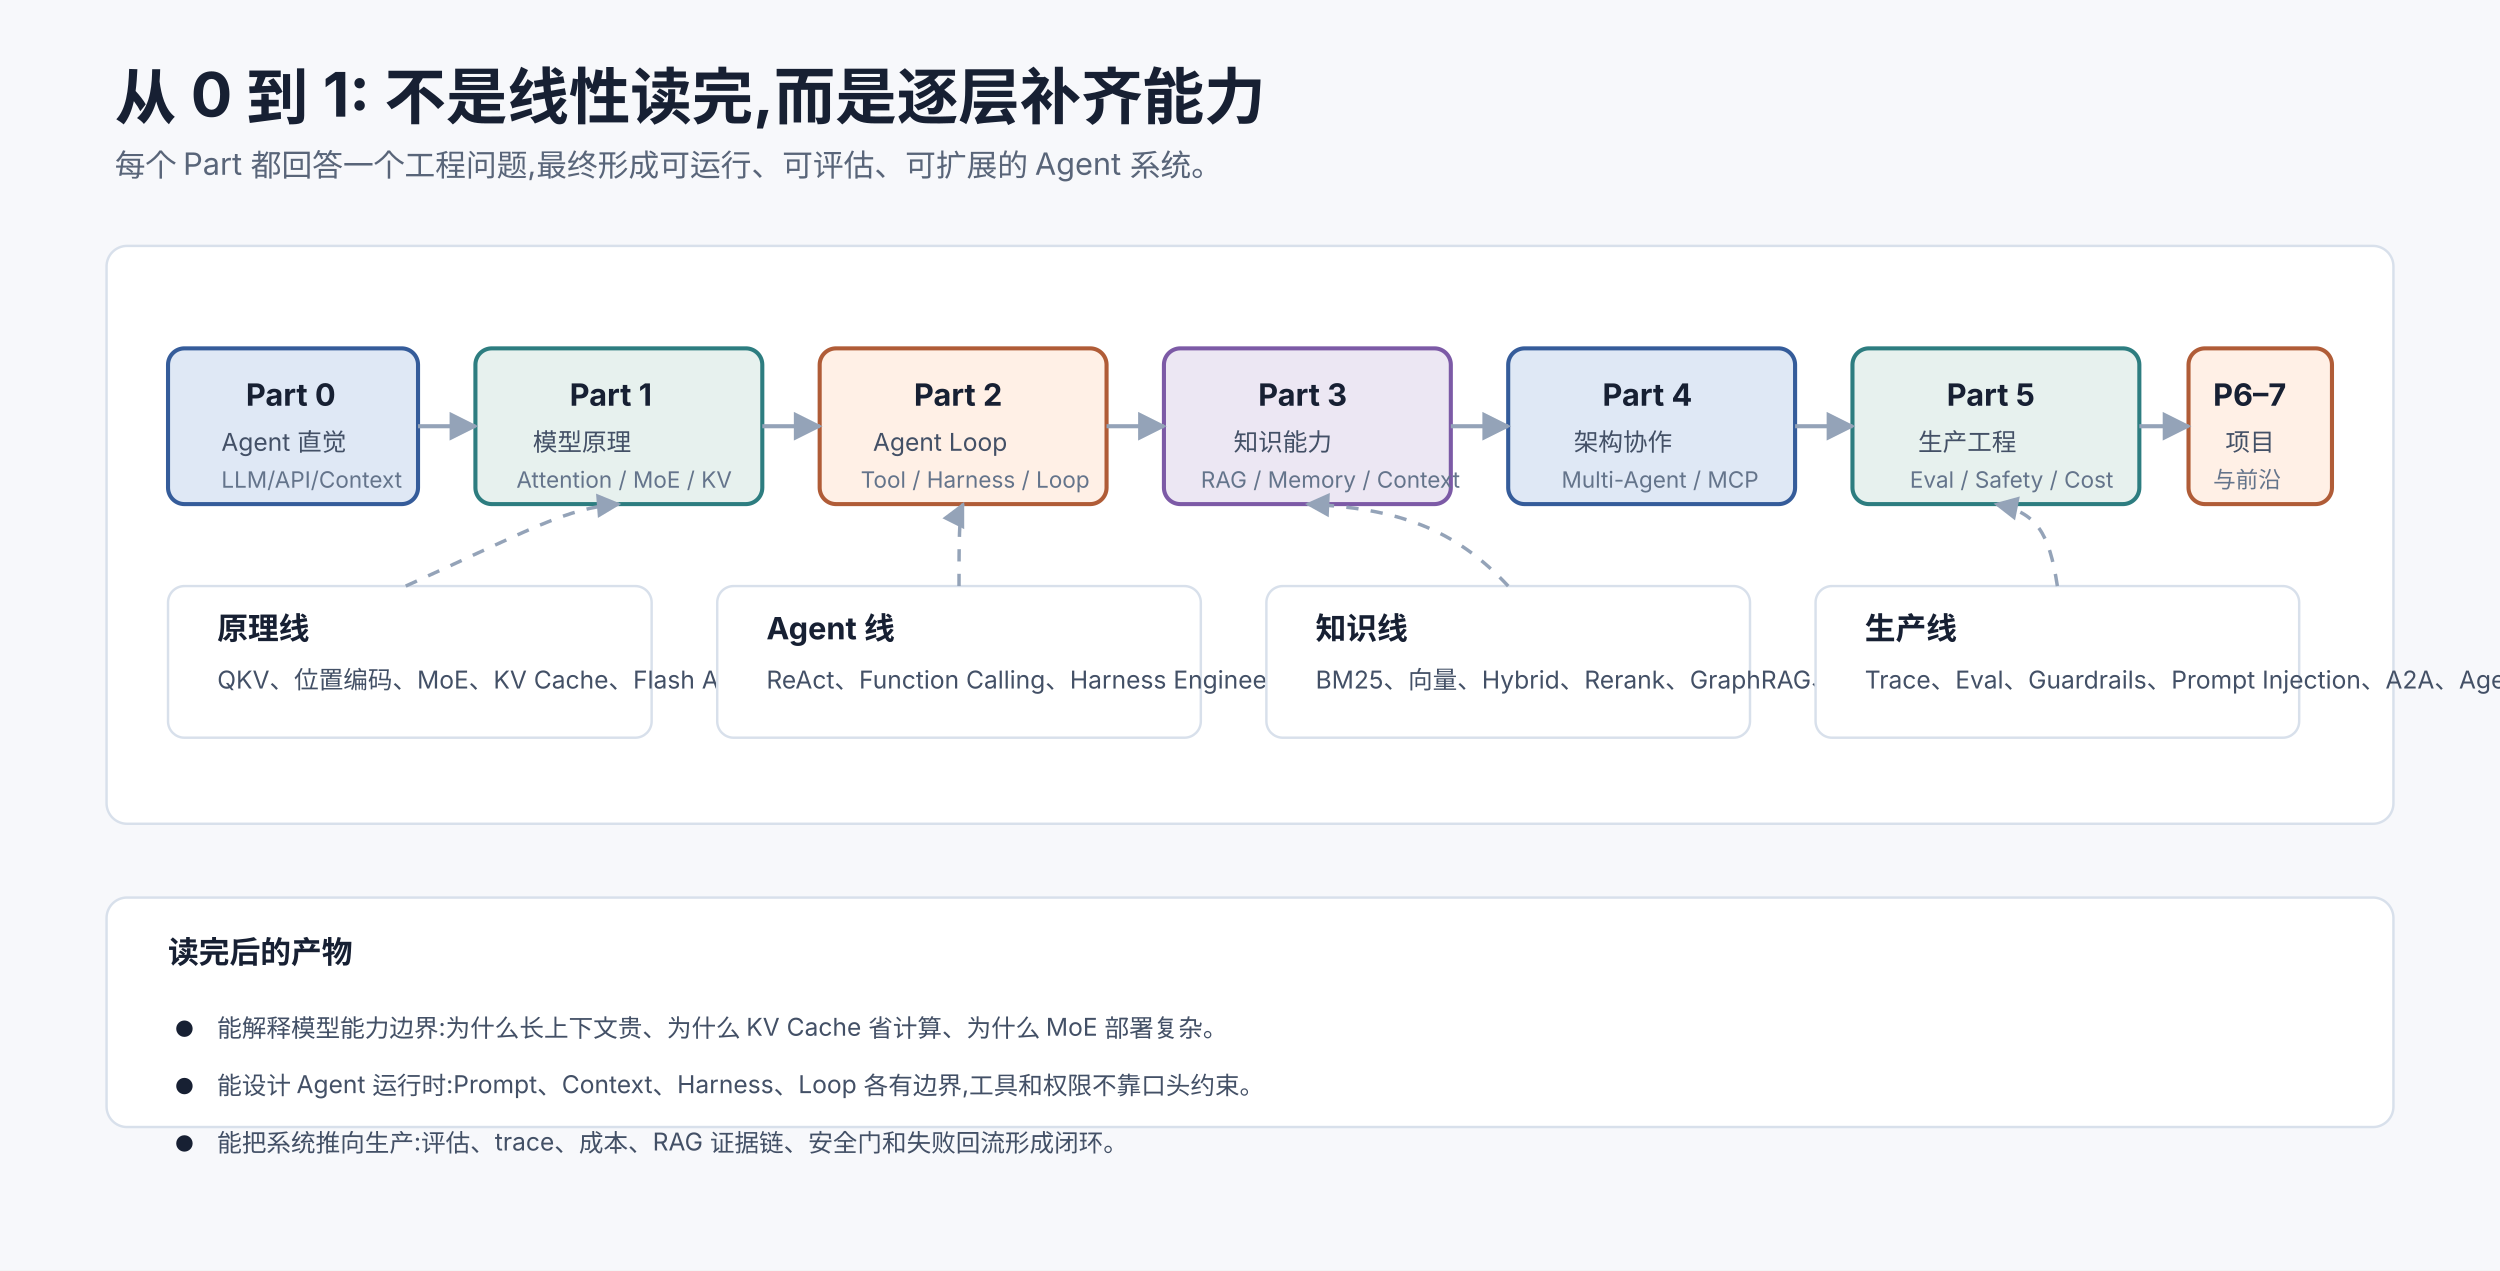
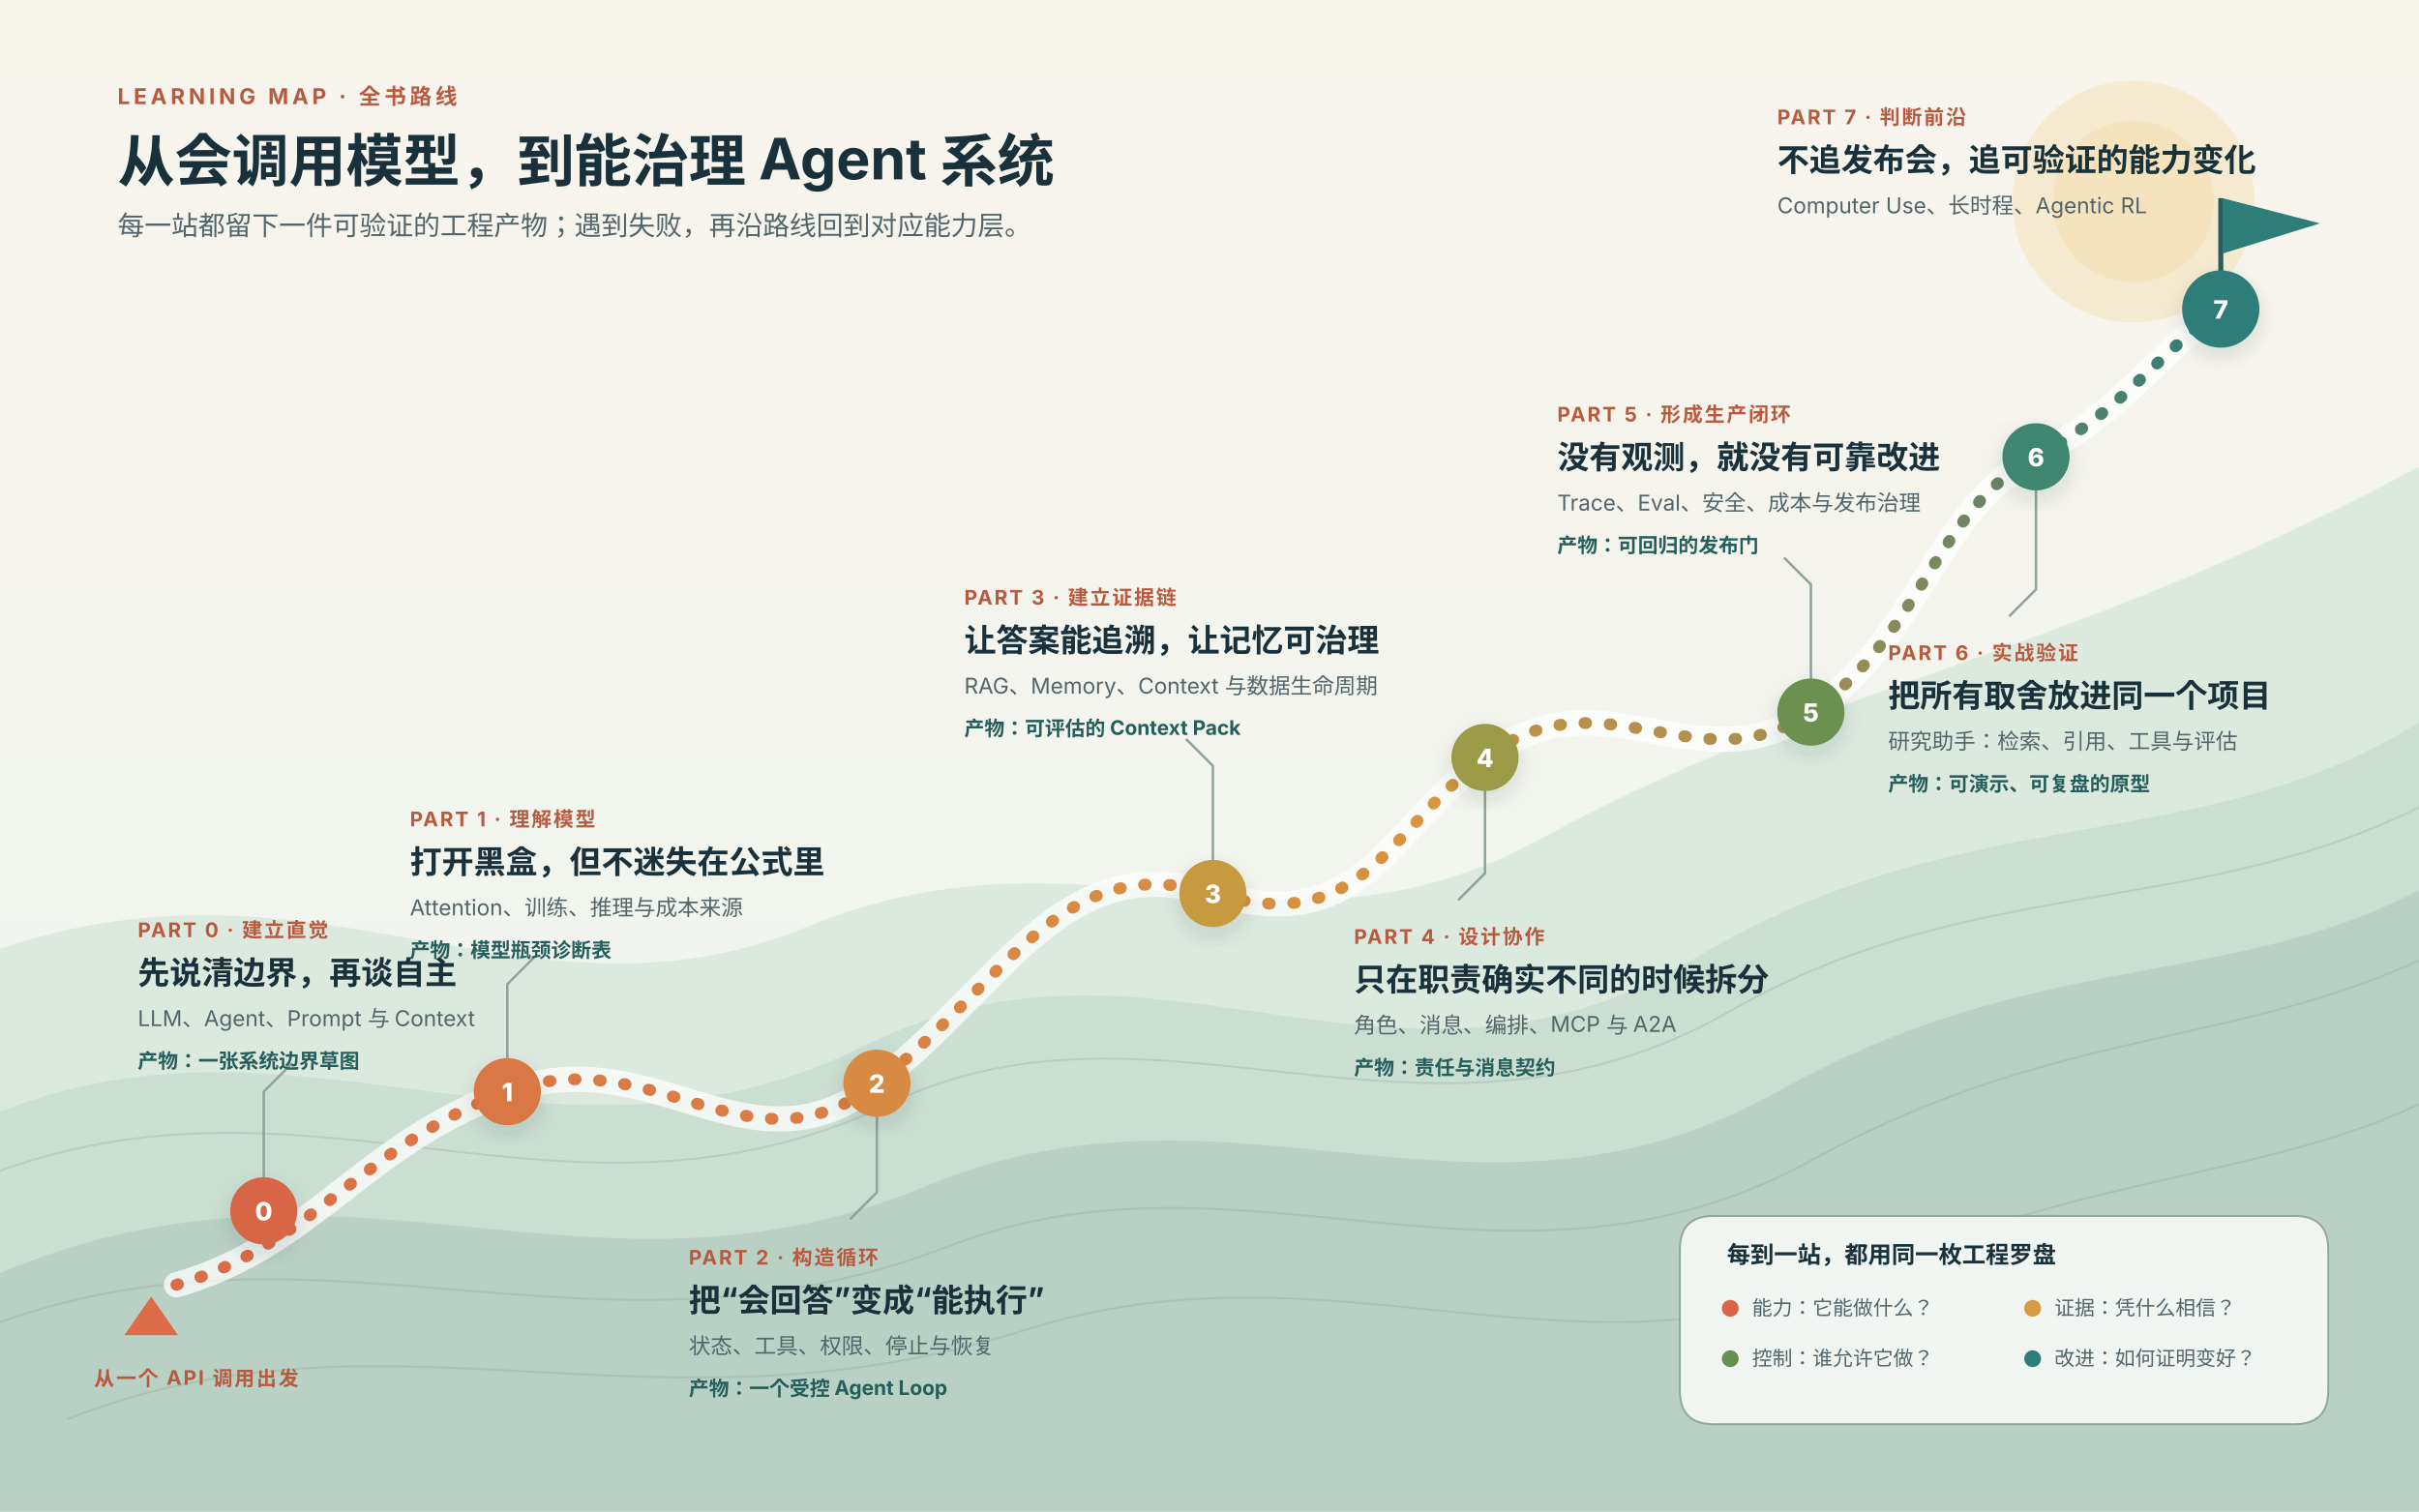
- <svg xmlns="http://www.w3.org/2000/svg" width="1220" height="620" viewBox="0 0 1220 620" role="img" aria-labelledby="title desc">
+ <svg xmlns="http://www.w3.org/2000/svg" width="1440" height="900" viewBox="0 0 1440 900" role="img" aria-labelledby="title desc">
  <defs>
-     <style>.bg{fill:#f7f8fb}.title{font:700 30px system-ui,-apple-system,BlinkMacSystemFont,'Segoe UI',sans-serif;fill:#172033}.sub{font:400 15px system-ui,-apple-system,BlinkMacSystemFont,'Segoe UI',sans-serif;fill:#596579}.h{font:700 15px system-ui,-apple-system,BlinkMacSystemFont,'Segoe UI',sans-serif;fill:#172033}.t{font:400 12px system-ui,-apple-system,BlinkMacSystemFont,'Segoe UI',sans-serif;fill:#435066}.s{font:400 11px system-ui,-apple-system,BlinkMacSystemFont,'Segoe UI',sans-serif;fill:#64748b}.panel{fill:#fff;stroke:#d8e0eb;stroke-width:1.2}.n{fill:#dfe8f5;stroke:#355c9a;stroke-width:2}.n2{fill:#e7f1ee;stroke:#2d7d80;stroke-width:2}.n3{fill:#fff0e6;stroke:#b05c37;stroke-width:2}.n4{fill:#ece7f3;stroke:#7c5aa6;stroke-width:2}.n5{fill:#f7d9df;stroke:#b13c52;stroke-width:2}.line{fill:none;stroke:#94a3b8;stroke-width:2;marker-end:url(#arrow)}.dash{fill:none;stroke:#94a3b8;stroke-width:1.7;stroke-dasharray:6 6;marker-end:url(#arrow)}.dot{fill:#172033}</style>
-     <marker id="arrow" viewBox="0 0 10 10" refX="9" refY="5" markerWidth="7" markerHeight="7" orient="auto-start-reverse">
-       <path d="M0 0 L10 5 L0 10 z" fill="#94a3b8" />
-     </marker>
+     <linearGradient id="sky" x1="0" y1="0" x2="0" y2="1">
+       <stop offset="0" stop-color="#f7f4ec" />
+       <stop offset="1" stop-color="#eef4ef" />
+     </linearGradient>
+     <linearGradient id="trail" x1="0" y1="1" x2="1" y2="0">
+       <stop offset="0" stop-color="#dc6b48" />
+       <stop offset="0.55" stop-color="#d8953f" />
+       <stop offset="1" stop-color="#2f7d78" />
+     </linearGradient>
+     <filter id="softShadow" x="-30%" y="-30%" width="160%" height="160%">
+       <feDropShadow dx="0" dy="5" stdDeviation="6" flood-color="#17323b" flood-opacity="0.13" />
+     </filter>
+     <style>
+       .display{font-family:system-ui,-apple-system,BlinkMacSystemFont,'Segoe UI','Microsoft YaHei',sans-serif;fill:#18313a}
+       .eyebrow{font:700 13px system-ui,-apple-system,BlinkMacSystemFont,'Segoe UI','Microsoft YaHei',sans-serif;letter-spacing:2.2px;fill:#b85a3e}
+       .headline{font:750 34px system-ui,-apple-system,BlinkMacSystemFont,'Segoe UI','Microsoft YaHei',sans-serif;fill:#18313a}
+       .subtitle{font:400 16px system-ui,-apple-system,BlinkMacSystemFont,'Segoe UI','Microsoft YaHei',sans-serif;fill:#52656a}
+       .part{font:750 12px system-ui,-apple-system,BlinkMacSystemFont,'Segoe UI','Microsoft YaHei',sans-serif;letter-spacing:1.1px;fill:#b85a3e}
+       .stationTitle{font:750 19px system-ui,-apple-system,BlinkMacSystemFont,'Segoe UI','Microsoft YaHei',sans-serif;fill:#18313a}
+       .stationText{font:400 13px system-ui,-apple-system,BlinkMacSystemFont,'Segoe UI','Microsoft YaHei',sans-serif;fill:#52656a}
+       .outcome{font:650 12px system-ui,-apple-system,BlinkMacSystemFont,'Segoe UI','Microsoft YaHei',sans-serif;fill:#245f5c}
+       .number{font:800 15px system-ui,-apple-system,BlinkMacSystemFont,'Segoe UI','Microsoft YaHei',sans-serif;fill:#fff;text-anchor:middle;dominant-baseline:middle}
+       .compassTitle{font:750 14px system-ui,-apple-system,BlinkMacSystemFont,'Segoe UI','Microsoft YaHei',sans-serif;fill:#18313a}
+       .compassText{font:500 12px system-ui,-apple-system,BlinkMacSystemFont,'Segoe UI','Microsoft YaHei',sans-serif;fill:#52656a}
+       .leader{fill:none;stroke:#91a39f;stroke-width:1.5}
+       .contour{fill:none;stroke:#7d9c93;stroke-width:1.2;stroke-opacity:.25}
+     </style>
  </defs>
-   <rect class="bg" width="1220" height="620" />
-   <text class="title" x="56" y="58">从 0 到 1: 不是线性读完,而是逐层补齐能力</text>
-   <text class="sub" x="56" y="86">每个 Part 都回答一个工程问题,最终形成可运行、可评估、可扩展的 Agent 系统。</text>
-   <rect class="panel" x="52" y="120" width="1116" height="282" rx="10" />
-   <rect class="n" x="82" y="170" width="122" height="76" rx="8" />
-   <text class="h" x="120" y="198">Part 0</text>
-   <text class="t" x="108" y="220">Agent 直觉</text>
-   <text class="s" x="108" y="238">LLM/API/Context</text>
-   <rect class="n2" x="232" y="170" width="140" height="76" rx="8" />
-   <text class="h" x="278" y="198">Part 1</text>
-   <text class="t" x="260" y="220">模型原理</text>
-   <text class="s" x="252" y="238">Attention / MoE / KV</text>
-   <rect class="n3" x="400" y="170" width="140" height="76" rx="8" />
-   <text class="h" x="446" y="198">Part 2</text>
-   <text class="t" x="426" y="220">Agent Loop</text>
-   <text class="s" x="420" y="238">Tool / Harness / Loop</text>
-   <rect class="n4" x="568" y="170" width="140" height="76" rx="8" />
-   <text class="h" x="614" y="198">Part 3</text>
-   <text class="t" x="602" y="220">知识能力</text>
-   <text class="s" x="586" y="238">RAG / Memory / Context</text>
-   <rect class="n" x="736" y="170" width="140" height="76" rx="8" />
-   <text class="h" x="782" y="198">Part 4</text>
-   <text class="t" x="768" y="220">架构协作</text>
-   <text class="s" x="762" y="238">Multi-Agent / MCP</text>
-   <rect class="n2" x="904" y="170" width="140" height="76" rx="8" />
-   <text class="h" x="950" y="198">Part 5</text>
-   <text class="t" x="936" y="220">生产工程</text>
-   <text class="s" x="932" y="238">Eval / Safety / Cost</text>
-   <rect class="n3" x="1068" y="170" width="70" height="76" rx="8" />
-   <text class="h" x="1080" y="198">P6–7</text>
-   <text class="t" x="1086" y="220">项目</text>
-   <text class="s" x="1080" y="238">与前沿</text>
-   <path class="line" d="M204 208H232" />
-   <path class="line" d="M372 208H400" />
-   <path class="line" d="M540 208H568" />
-   <path class="line" d="M708 208H736" />
-   <path class="line" d="M876 208H904" />
-   <path class="line" d="M1044 208H1068" />
-   <rect class="panel" x="82" y="286" width="236" height="74" rx="8" />
-   <text class="h" x="106" y="312">原理线</text>
-   <text class="t" x="106" y="336">QKV、位置编码、MoE、KV Cache、Flash Attention、TTC</text>
-   <rect class="panel" x="350" y="286" width="236" height="74" rx="8" />
-   <text class="h" x="374" y="312">Agent 线</text>
-   <text class="t" x="374" y="336">ReAct、Function Calling、Harness Engineering、Loop Engineering</text>
-   <rect class="panel" x="618" y="286" width="236" height="74" rx="8" />
-   <text class="h" x="642" y="312">知识线</text>
-   <text class="t" x="642" y="336">BM25、向量、Hybrid、Rerank、GraphRAG、Agentic RAG</text>
-   <rect class="panel" x="886" y="286" width="236" height="74" rx="8" />
-   <text class="h" x="910" y="312">生产线</text>
-   <text class="t" x="910" y="336">Trace、Eval、Guardrails、Prompt Injection、A2A、Agentic RL</text>
-   <path class="dash" d="M198 286C260 258 276 248 302 246" />
-   <path class="dash" d="M468 286C468 266 468 250 470 246" />
-   <path class="dash" d="M736 286C710 258 682 248 638 246" />
-   <path class="dash" d="M1004 286C1000 260 994 250 974 246" />
-   <rect class="panel" x="52" y="438" width="1116" height="112" rx="10" />
-   <text class="h" x="82" y="470">读完后的产物</text>
-   <circle class="dot" cx="90" cy="502" r="4" />
-   <text class="t" x="106" y="506">能解释模型能力边界:为什么长上下文贵、为什么 KV Cache 省计算、为什么 MoE 部署复杂。</text>
-   <circle class="dot" cx="90" cy="530" r="4" />
-   <text class="t" x="106" y="534">能设计 Agent 运行时:Prompt、Context、Harness、Loop 各有边界,工具和权限不靠口头约束。</text>
-   <circle class="dot" cx="90" cy="558" r="4" />
-   <text class="t" x="106" y="562">能把系统推向生产:评估、trace、成本、RAG 证据链、安全门和失败回流形成闭环。</text>
+   <rect width="1440" height="900" fill="url(#sky)" />
+   <circle cx="1270" cy="120" r="72" fill="#f3c975" opacity=".24" />
+   <circle cx="1270" cy="120" r="48" fill="#f3c975" opacity=".20" />
+   <text class="eyebrow" x="70" y="62">LEARNING MAP · 全书路线</text>
+   <text class="headline" x="70" y="108">从会调用模型，到能治理 Agent 系统</text>
+   <text class="subtitle" x="70" y="140">每一站都留下一件可验证的工程产物；遇到失败，再沿路线回到对应能力层。</text>
+   <path d="M0 565 C190 500 315 620 480 552 C650 482 760 585 916 500 C1090 405 1220 395 1440 278 V900 H0Z" fill="#dce9df" />
+   <path d="M0 662 C180 590 330 715 516 622 C690 536 830 678 1010 570 C1170 474 1310 512 1440 430 V900 H0Z" fill="#cbded2" />
+   <path d="M0 758 C210 670 350 790 552 706 C735 630 880 750 1058 650 C1212 564 1325 590 1440 530 V900 H0Z" fill="#b9d0c4" />
+   <path class="contour" d="M-20 705 C180 620 335 750 530 657 C690 580 850 705 1030 602 C1180 516 1320 550 1460 470" />
+   <path class="contour" d="M-20 795 C185 710 350 825 565 742 C740 674 900 790 1080 690 C1230 608 1340 625 1460 562" />
+   <path class="contour" d="M40 845 C230 770 390 862 610 792 C795 733 940 835 1120 755 C1240 700 1355 700 1445 655" />
+   <path d="M105 765 C186 742 216 681 302 650 C390 618 446 704 522 645 C600 584 632 505 722 532 C812 558 824 496 884 451 C955 398 1010 470 1078 424 C1144 379 1152 303 1212 272 C1262 246 1284 211 1322 184" fill="none" stroke="#fff" stroke-opacity=".72" stroke-width="15" stroke-linecap="round" />
+   <path d="M105 765 C186 742 216 681 302 650 C390 618 446 704 522 645 C600 584 632 505 722 532 C812 558 824 496 884 451 C955 398 1010 470 1078 424 C1144 379 1152 303 1212 272 C1262 246 1284 211 1322 184" fill="none" stroke="url(#trail)" stroke-width="7" stroke-linecap="round" stroke-dasharray="1 14" />
+   <path d="M90 772 l-16 23 h32Z" fill="#dc6b48" />
+   <text class="part" x="56" y="825">从一个 API 调用出发</text>
+   <path class="leader" d="M157 721 L157 650 L174 633" />
+   <circle cx="157" cy="721" r="20" fill="#d96546" filter="url(#softShadow)" />
+   <text class="number" x="157" y="721">0</text>
+   <g transform="translate(82 558)">
+     <text class="part" x="0" y="0">PART 0 · 建立直觉</text>
+     <text class="stationTitle" x="0" y="28">先说清边界，再谈自主</text>
+     <text class="stationText" x="0" y="53">LLM、Agent、Prompt 与 Context</text>
+     <text class="outcome" x="0" y="78">产物：一张系统边界草图</text>
+   </g>
+   <path class="leader" d="M302 650 L302 586 L318 570" />
+   <circle cx="302" cy="650" r="20" fill="#d97845" filter="url(#softShadow)" />
+   <text class="number" x="302" y="650">1</text>
+   <g transform="translate(244 492)">
+     <text class="part" x="0" y="0">PART 1 · 理解模型</text>
+     <text class="stationTitle" x="0" y="28">打开黑盒，但不迷失在公式里</text>
+     <text class="stationText" x="0" y="53">Attention、训练、推理与成本来源</text>
+     <text class="outcome" x="0" y="78">产物：模型瓶颈诊断表</text>
+   </g>
+   <path class="leader" d="M522 645 L522 710 L506 726" />
+   <circle cx="522" cy="645" r="20" fill="#d88942" filter="url(#softShadow)" />
+   <text class="number" x="522" y="645">2</text>
+   <g transform="translate(410 753)">
+     <text class="part" x="0" y="0">PART 2 · 构造循环</text>
+     <text class="stationTitle" x="0" y="28">把“会回答”变成“能执行”</text>
+     <text class="stationText" x="0" y="53">状态、工具、权限、停止与恢复</text>
+     <text class="outcome" x="0" y="78">产物：一个受控 Agent Loop</text>
+   </g>
+   <path class="leader" d="M722 532 L722 456 L706 440" />
+   <circle cx="722" cy="532" r="20" fill="#c79a3f" filter="url(#softShadow)" />
+   <text class="number" x="722" y="532">3</text>
+   <g transform="translate(574 360)">
+     <text class="part" x="0" y="0">PART 3 · 建立证据链</text>
+     <text class="stationTitle" x="0" y="28">让答案能追溯，让记忆可治理</text>
+     <text class="stationText" x="0" y="53">RAG、Memory、Context 与数据生命周期</text>
+     <text class="outcome" x="0" y="78">产物：可评估的 Context Pack</text>
+   </g>
+   <path class="leader" d="M884 451 L884 520 L868 536" />
+   <circle cx="884" cy="451" r="20" fill="#9b9b47" filter="url(#softShadow)" />
+   <text class="number" x="884" y="451">4</text>
+   <g transform="translate(806 562)">
+     <text class="part" x="0" y="0">PART 4 · 设计协作</text>
+     <text class="stationTitle" x="0" y="28">只在职责确实不同的时候拆分</text>
+     <text class="stationText" x="0" y="53">角色、消息、编排、MCP 与 A2A</text>
+     <text class="outcome" x="0" y="78">产物：责任与消息契约</text>
+   </g>
+   <path class="leader" d="M1078 424 L1078 348 L1062 332" />
+   <circle cx="1078" cy="424" r="20" fill="#6b914f" filter="url(#softShadow)" />
+   <text class="number" x="1078" y="424">5</text>
+   <g transform="translate(927 251)">
+     <text class="part" x="0" y="0">PART 5 · 形成生产闭环</text>
+     <text class="stationTitle" x="0" y="28">没有观测，就没有可靠改进</text>
+     <text class="stationText" x="0" y="53">Trace、Eval、安全、成本与发布治理</text>
+     <text class="outcome" x="0" y="78">产物：可回归的发布门</text>
+   </g>
+   <path class="leader" d="M1212 272 L1212 351 L1196 367" />
+   <circle cx="1212" cy="272" r="20" fill="#3f8570" filter="url(#softShadow)" />
+   <text class="number" x="1212" y="272">6</text>
+   <g transform="translate(1124 393)">
+     <text class="part" x="0" y="0">PART 6 · 实战验证</text>
+     <text class="stationTitle" x="0" y="28">把所有取舍放进同一个项目</text>
+     <text class="stationText" x="0" y="53">研究助手：检索、引用、工具与评估</text>
+     <text class="outcome" x="0" y="78">产物：可演示、可复盘的原型</text>
+   </g>
+   <path d="M1322 184 V118" stroke="#245f5c" stroke-width="3" />
+   <path d="M1323 118 L1381 133 L1323 151Z" fill="#2f7d78" />
+   <circle cx="1322" cy="184" r="23" fill="#2f7d78" filter="url(#softShadow)" />
+   <text class="number" x="1322" y="184">7</text>
+   <g transform="translate(1058 74)">
+     <text class="part" x="0" y="0">PART 7 · 判断前沿</text>
+     <text class="stationTitle" x="0" y="28">不追发布会，追可验证的能力变化</text>
+     <text class="stationText" x="0" y="53">Computer Use、长时程、Agentic RL</text>
+   </g>
+   <g transform="translate(1020 724)">
+     <path d="M0 0 H346 Q366 0 366 20 V104 Q366 124 346 124 H0 Q-20 124-20 104 V20 Q-20 0 0 0Z" fill="#f9fbf7" fill-opacity=".88" stroke="#91aaa0" stroke-width="1.2" />
+     <text class="compassTitle" x="8" y="28">每到一站，都用同一枚工程罗盘</text>
+     <circle cx="10" cy="55" r="5" fill="#d96546" />
+     <text class="compassText" x="23" y="59">能力：它能做什么？</text>
+     <circle cx="190" cy="55" r="5" fill="#d79a41" />
+     <text class="compassText" x="203" y="59">证据：凭什么相信？</text>
+     <circle cx="10" cy="85" r="5" fill="#678f50" />
+     <text class="compassText" x="23" y="89">控制：谁允许它做？</text>
+     <circle cx="190" cy="85" r="5" fill="#2f7d78" />
+     <text class="compassText" x="203" y="89">改进：如何证明变好？</text>
+   </g>
</svg>
